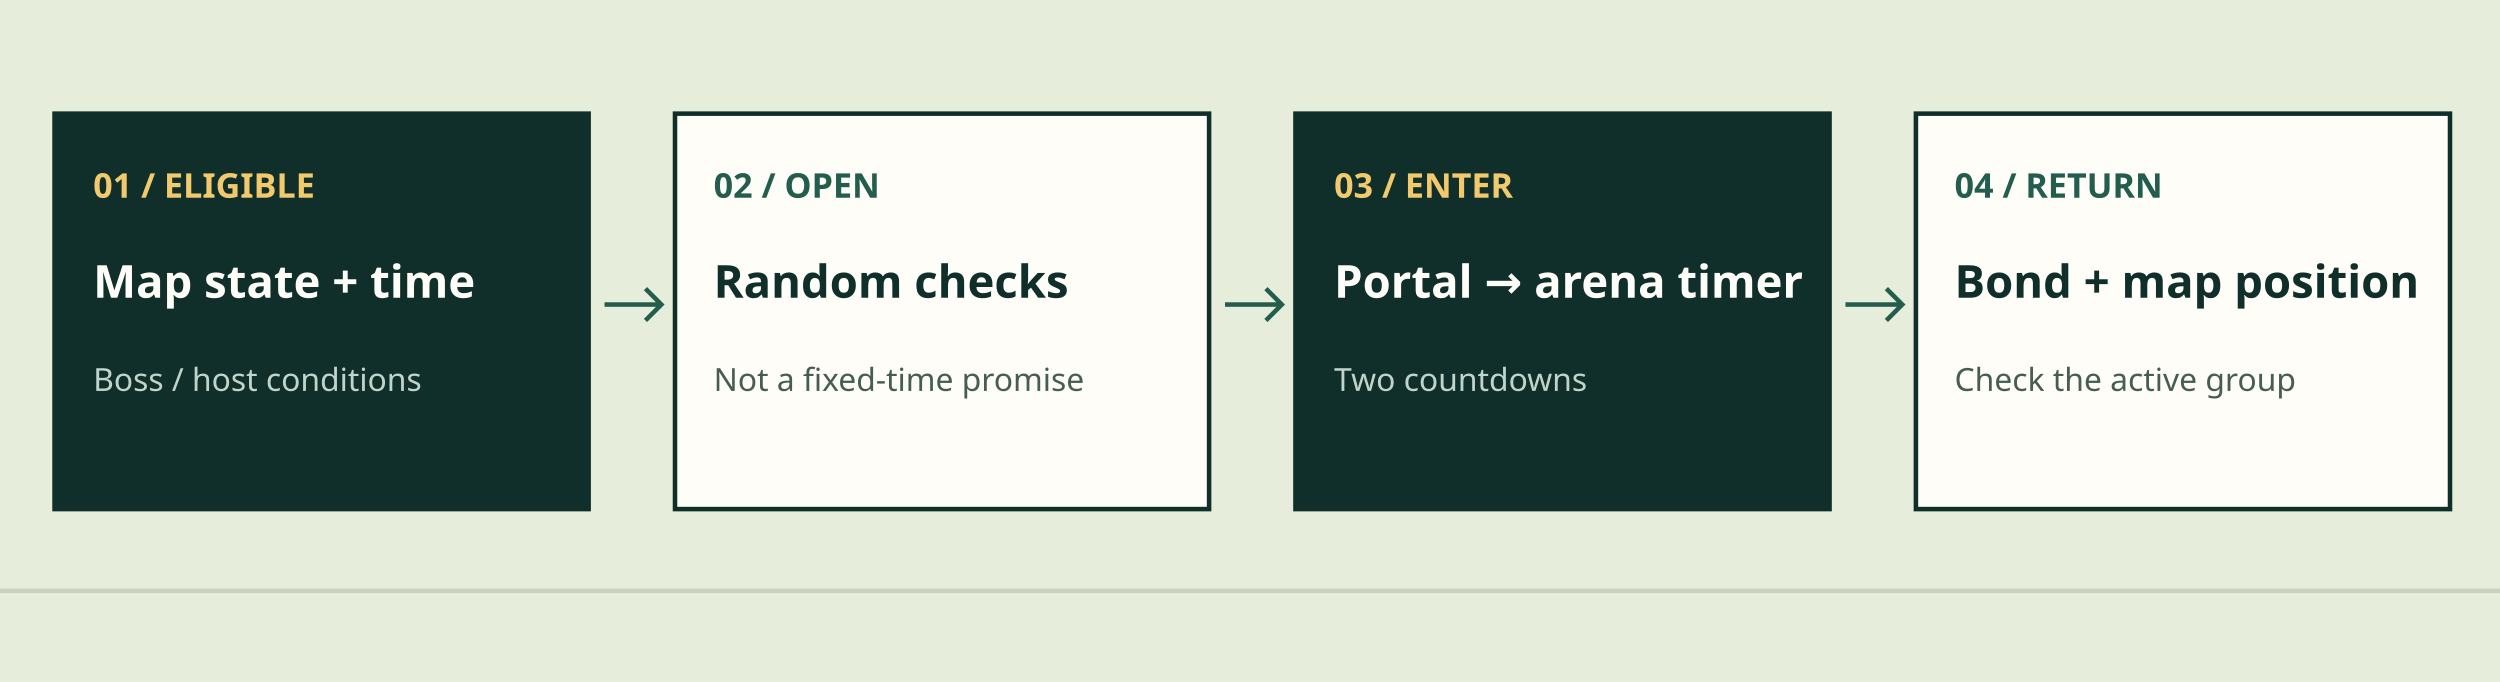
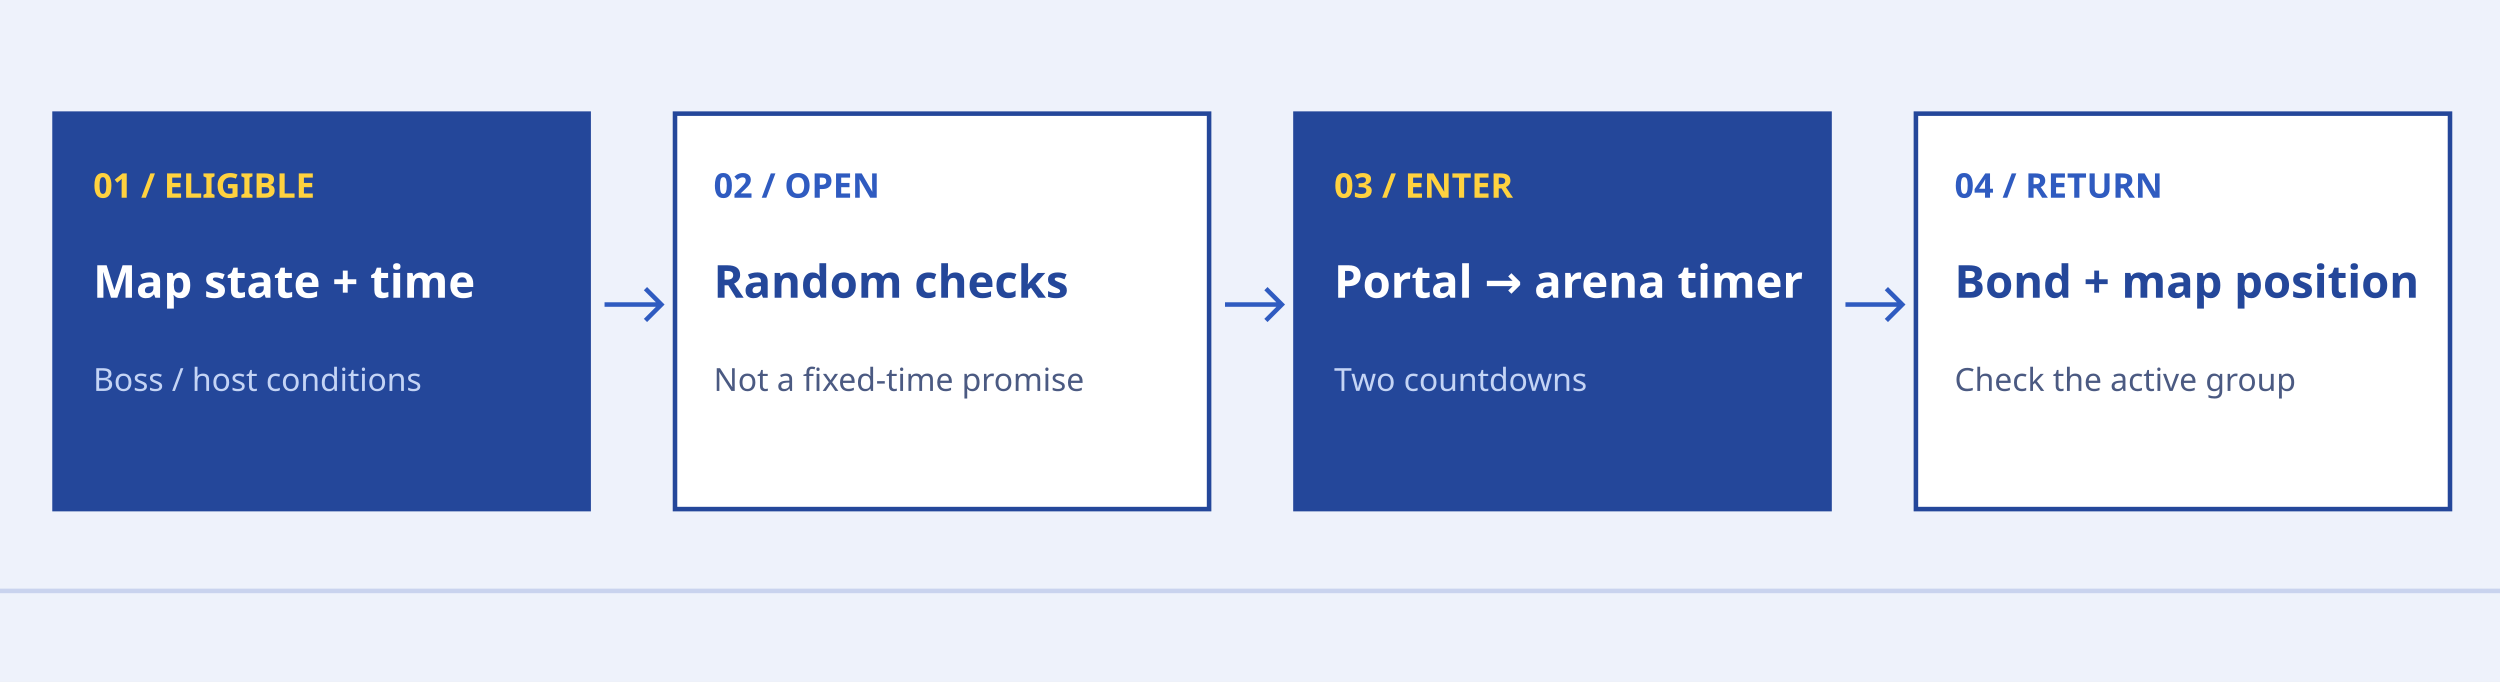
<svg xmlns="http://www.w3.org/2000/svg" width="1100" height="300" viewBox="0 0 1100 300">
-   <rect width="1100" height="300" fill="#e7eddb" />
-   <path d="M0 260H1100" stroke="#c8d3bf" stroke-width="2" />
-   <rect x="24" y="50" width="235" height="174" fill="#102f2b" stroke="#102f2b" stroke-width="2" />
-   <text x="41" y="87" fill="#f2c96d" font-family="sans-serif" font-size="15" font-weight="700">01 / ELIGIBLE</text>
-   <text x="41" y="131" fill="#fffdf7" font-family="sans-serif" font-size="20" font-weight="700">Map state + time</text>
-   <text x="41" y="172" fill="#c0d4c9" font-family="sans-serif" font-size="14">Boss / host conditions</text>
-   <path d="M266 134h25m-7-7 7 7-7 7" fill="none" stroke="#235d4d" stroke-width="2" />
-   <rect x="297" y="50" width="235" height="174" fill="#fffdf7" stroke="#102f2b" stroke-width="2" />
-   <text x="314" y="87" fill="#235d4d" font-family="sans-serif" font-size="15" font-weight="700">02 / OPEN</text>
-   <text x="314" y="131" fill="#102f2b" font-family="sans-serif" font-size="20" font-weight="700">Random checks</text>
-   <text x="314" y="172" fill="#465d54" font-family="sans-serif" font-size="14">Not a fixed-time promise</text>
-   <path d="M539 134h25m-7-7 7 7-7 7" fill="none" stroke="#235d4d" stroke-width="2" />
-   <rect x="570" y="50" width="235" height="174" fill="#102f2b" stroke="#102f2b" stroke-width="2" />
-   <text x="587" y="87" fill="#f2c96d" font-family="sans-serif" font-size="15" font-weight="700">03 / ENTER</text>
-   <text x="587" y="131" fill="#fffdf7" font-family="sans-serif" font-size="20" font-weight="700">Portal → arena timer</text>
-   <text x="587" y="172" fill="#c0d4c9" font-family="sans-serif" font-size="14">Two countdowns</text>
-   <path d="M812 134h25m-7-7 7 7-7 7" fill="none" stroke="#235d4d" stroke-width="2" />
-   <rect x="843" y="50" width="235" height="174" fill="#fffdf7" stroke="#102f2b" stroke-width="2" />
-   <text x="860" y="87" fill="#235d4d" font-family="sans-serif" font-size="15" font-weight="700">04 / RETURN</text>
-   <text x="860" y="131" fill="#102f2b" font-family="sans-serif" font-size="20" font-weight="700">Bond + map position</text>
-   <text x="860" y="172" fill="#465d54" font-family="sans-serif" font-size="14">Check the active group</text>
+   <rect width="1100" height="300" fill="#eef2fb" />
+   <path d="M0 260H1100" stroke="#c9d3ee" stroke-width="2" />
+   <rect x="24" y="50" width="235" height="174" fill="#24479a" stroke="#24479a" stroke-width="2" />
+   <text x="41" y="87" fill="#ffd23f" font-family="sans-serif" font-size="15" font-weight="700">01 / ELIGIBLE</text>
+   <text x="41" y="131" fill="#ffffff" font-family="sans-serif" font-size="20" font-weight="700">Map state + time</text>
+   <text x="41" y="172" fill="#c4d4f5" font-family="sans-serif" font-size="14">Boss / host conditions</text>
+   <path d="M266 134h25m-7-7 7 7-7 7" fill="none" stroke="#2f5bc0" stroke-width="2" />
+   <rect x="297" y="50" width="235" height="174" fill="#ffffff" stroke="#24479a" stroke-width="2" />
+   <text x="314" y="87" fill="#2f5bc0" font-family="sans-serif" font-size="15" font-weight="700">02 / OPEN</text>
+   <text x="314" y="131" fill="#24479a" font-family="sans-serif" font-size="20" font-weight="700">Random checks</text>
+   <text x="314" y="172" fill="#4b5a82" font-family="sans-serif" font-size="14">Not a fixed-time promise</text>
+   <path d="M539 134h25m-7-7 7 7-7 7" fill="none" stroke="#2f5bc0" stroke-width="2" />
+   <rect x="570" y="50" width="235" height="174" fill="#24479a" stroke="#24479a" stroke-width="2" />
+   <text x="587" y="87" fill="#ffd23f" font-family="sans-serif" font-size="15" font-weight="700">03 / ENTER</text>
+   <text x="587" y="131" fill="#ffffff" font-family="sans-serif" font-size="20" font-weight="700">Portal → arena timer</text>
+   <text x="587" y="172" fill="#c4d4f5" font-family="sans-serif" font-size="14">Two countdowns</text>
+   <path d="M812 134h25m-7-7 7 7-7 7" fill="none" stroke="#2f5bc0" stroke-width="2" />
+   <rect x="843" y="50" width="235" height="174" fill="#ffffff" stroke="#24479a" stroke-width="2" />
+   <text x="860" y="87" fill="#2f5bc0" font-family="sans-serif" font-size="15" font-weight="700">04 / RETURN</text>
+   <text x="860" y="131" fill="#24479a" font-family="sans-serif" font-size="20" font-weight="700">Bond + map position</text>
+   <text x="860" y="172" fill="#4b5a82" font-family="sans-serif" font-size="14">Check the active group</text>
</svg>
